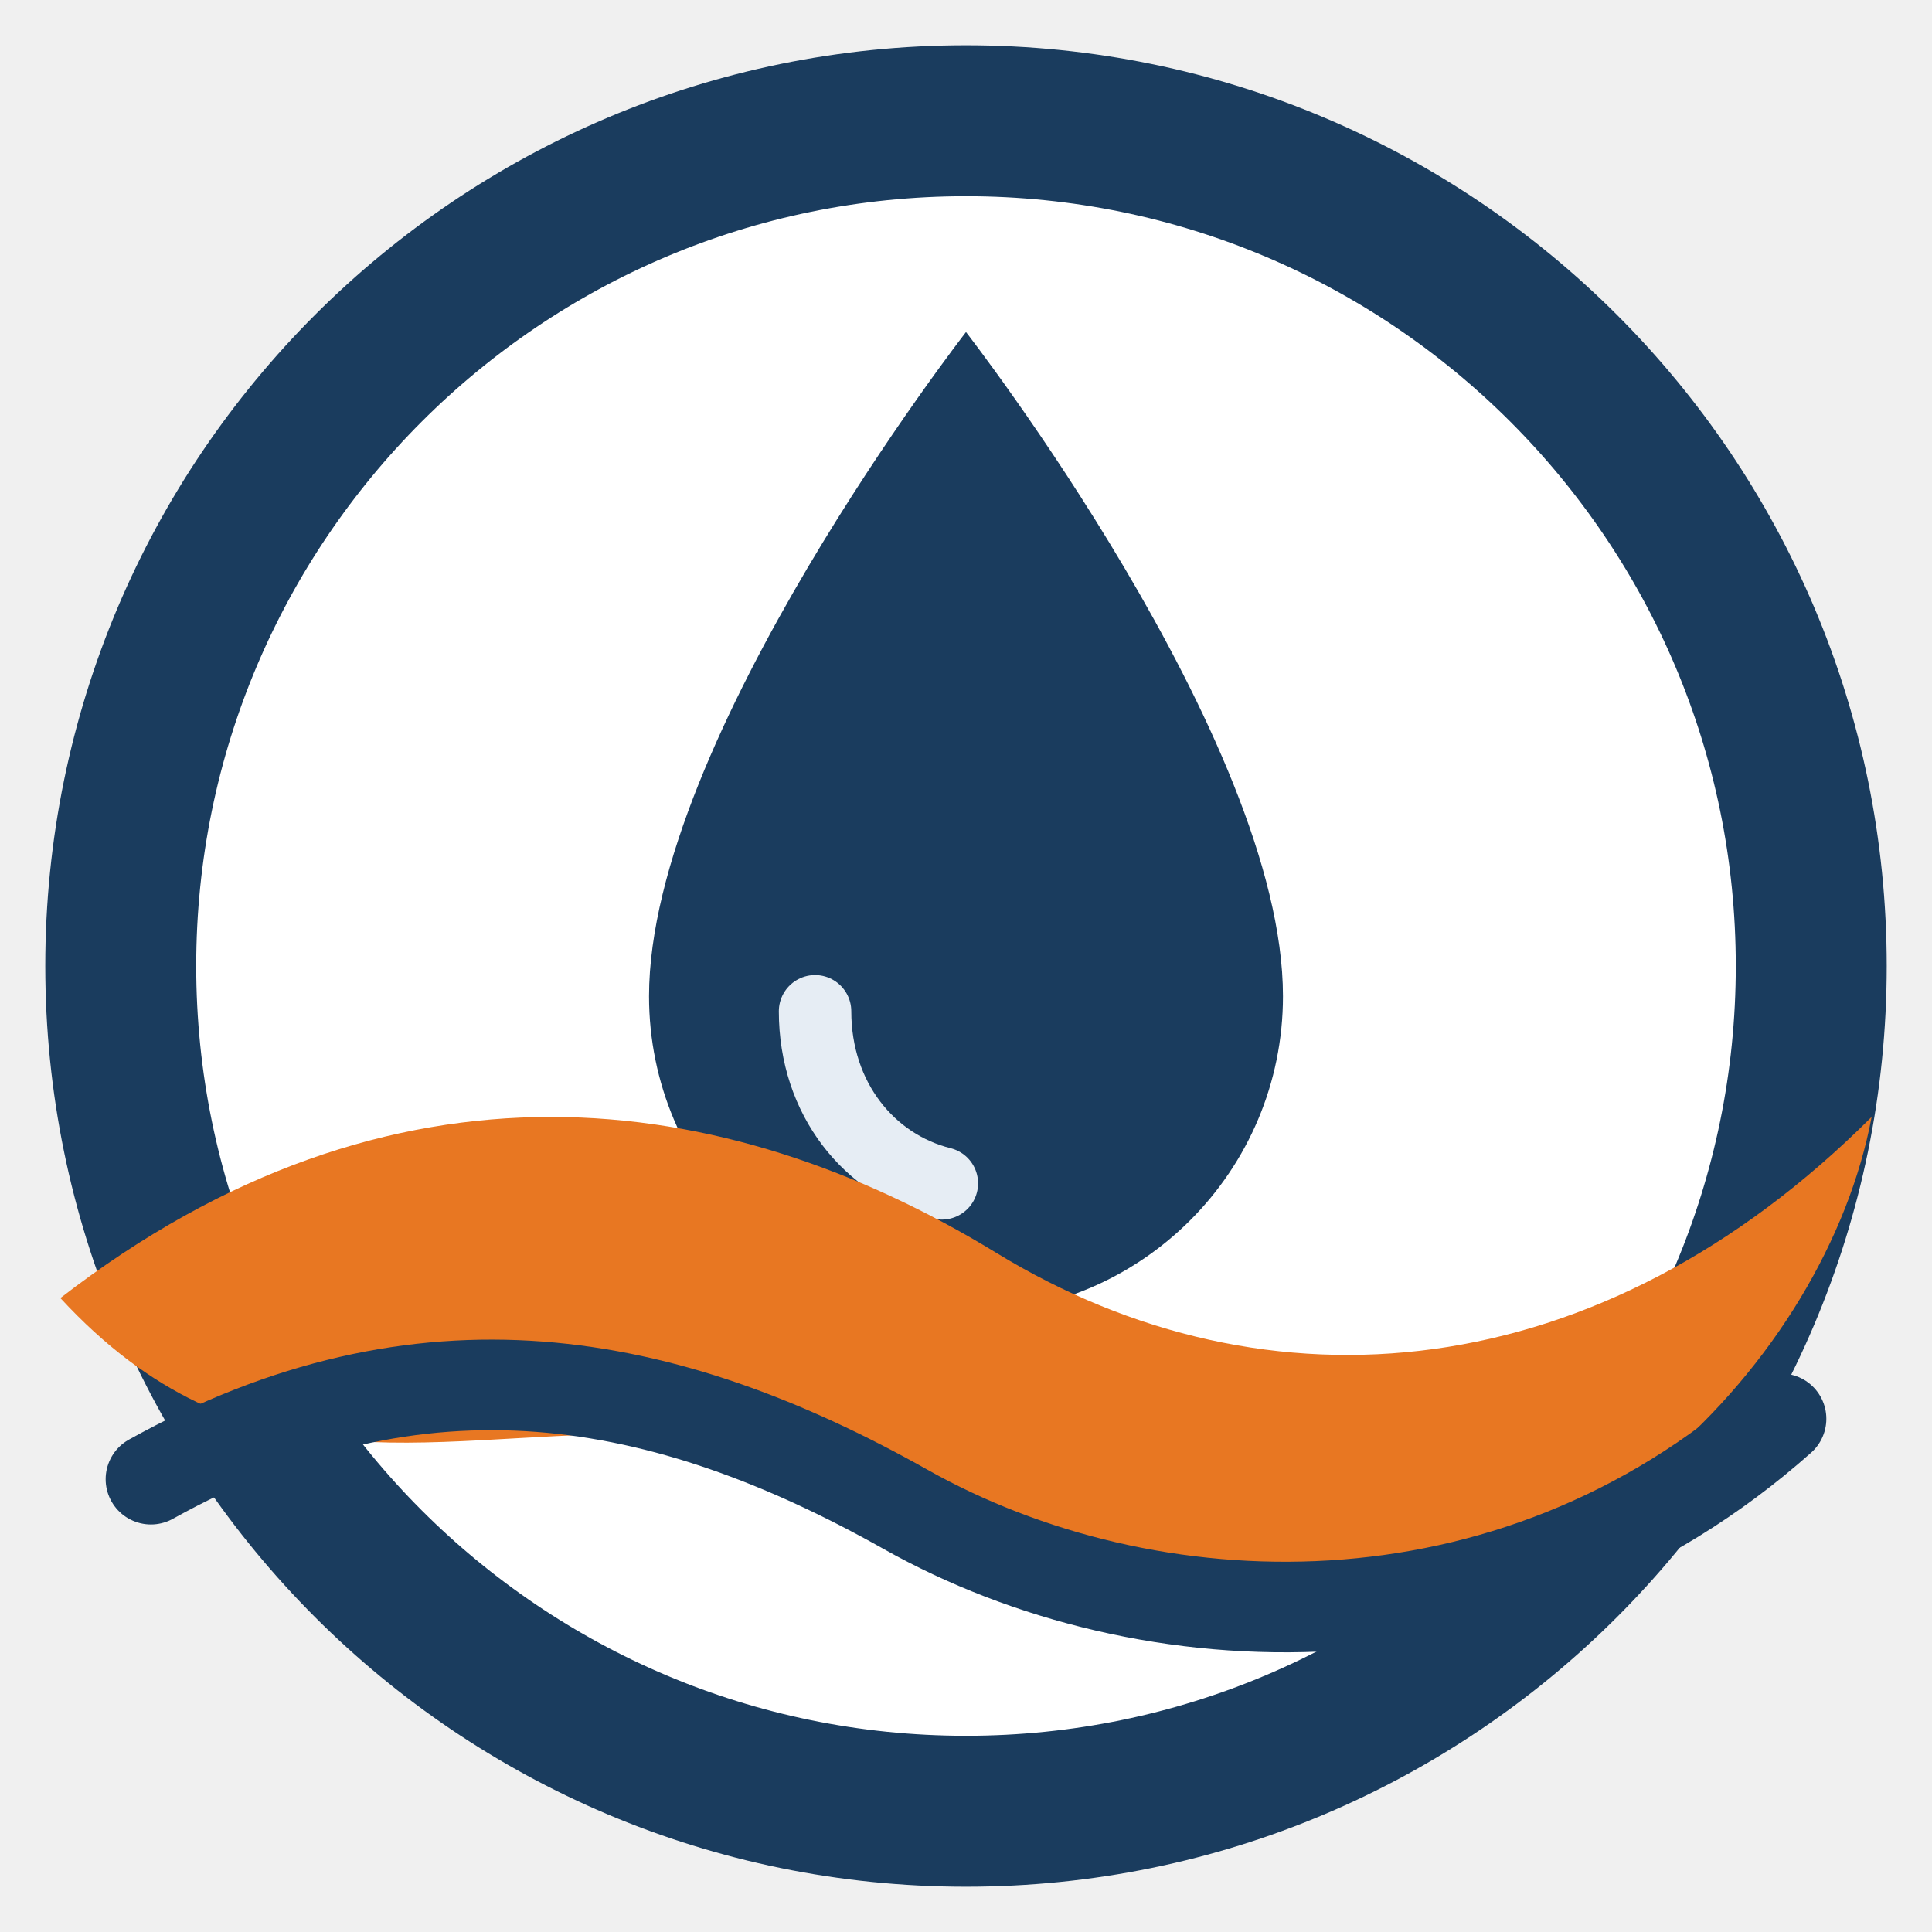
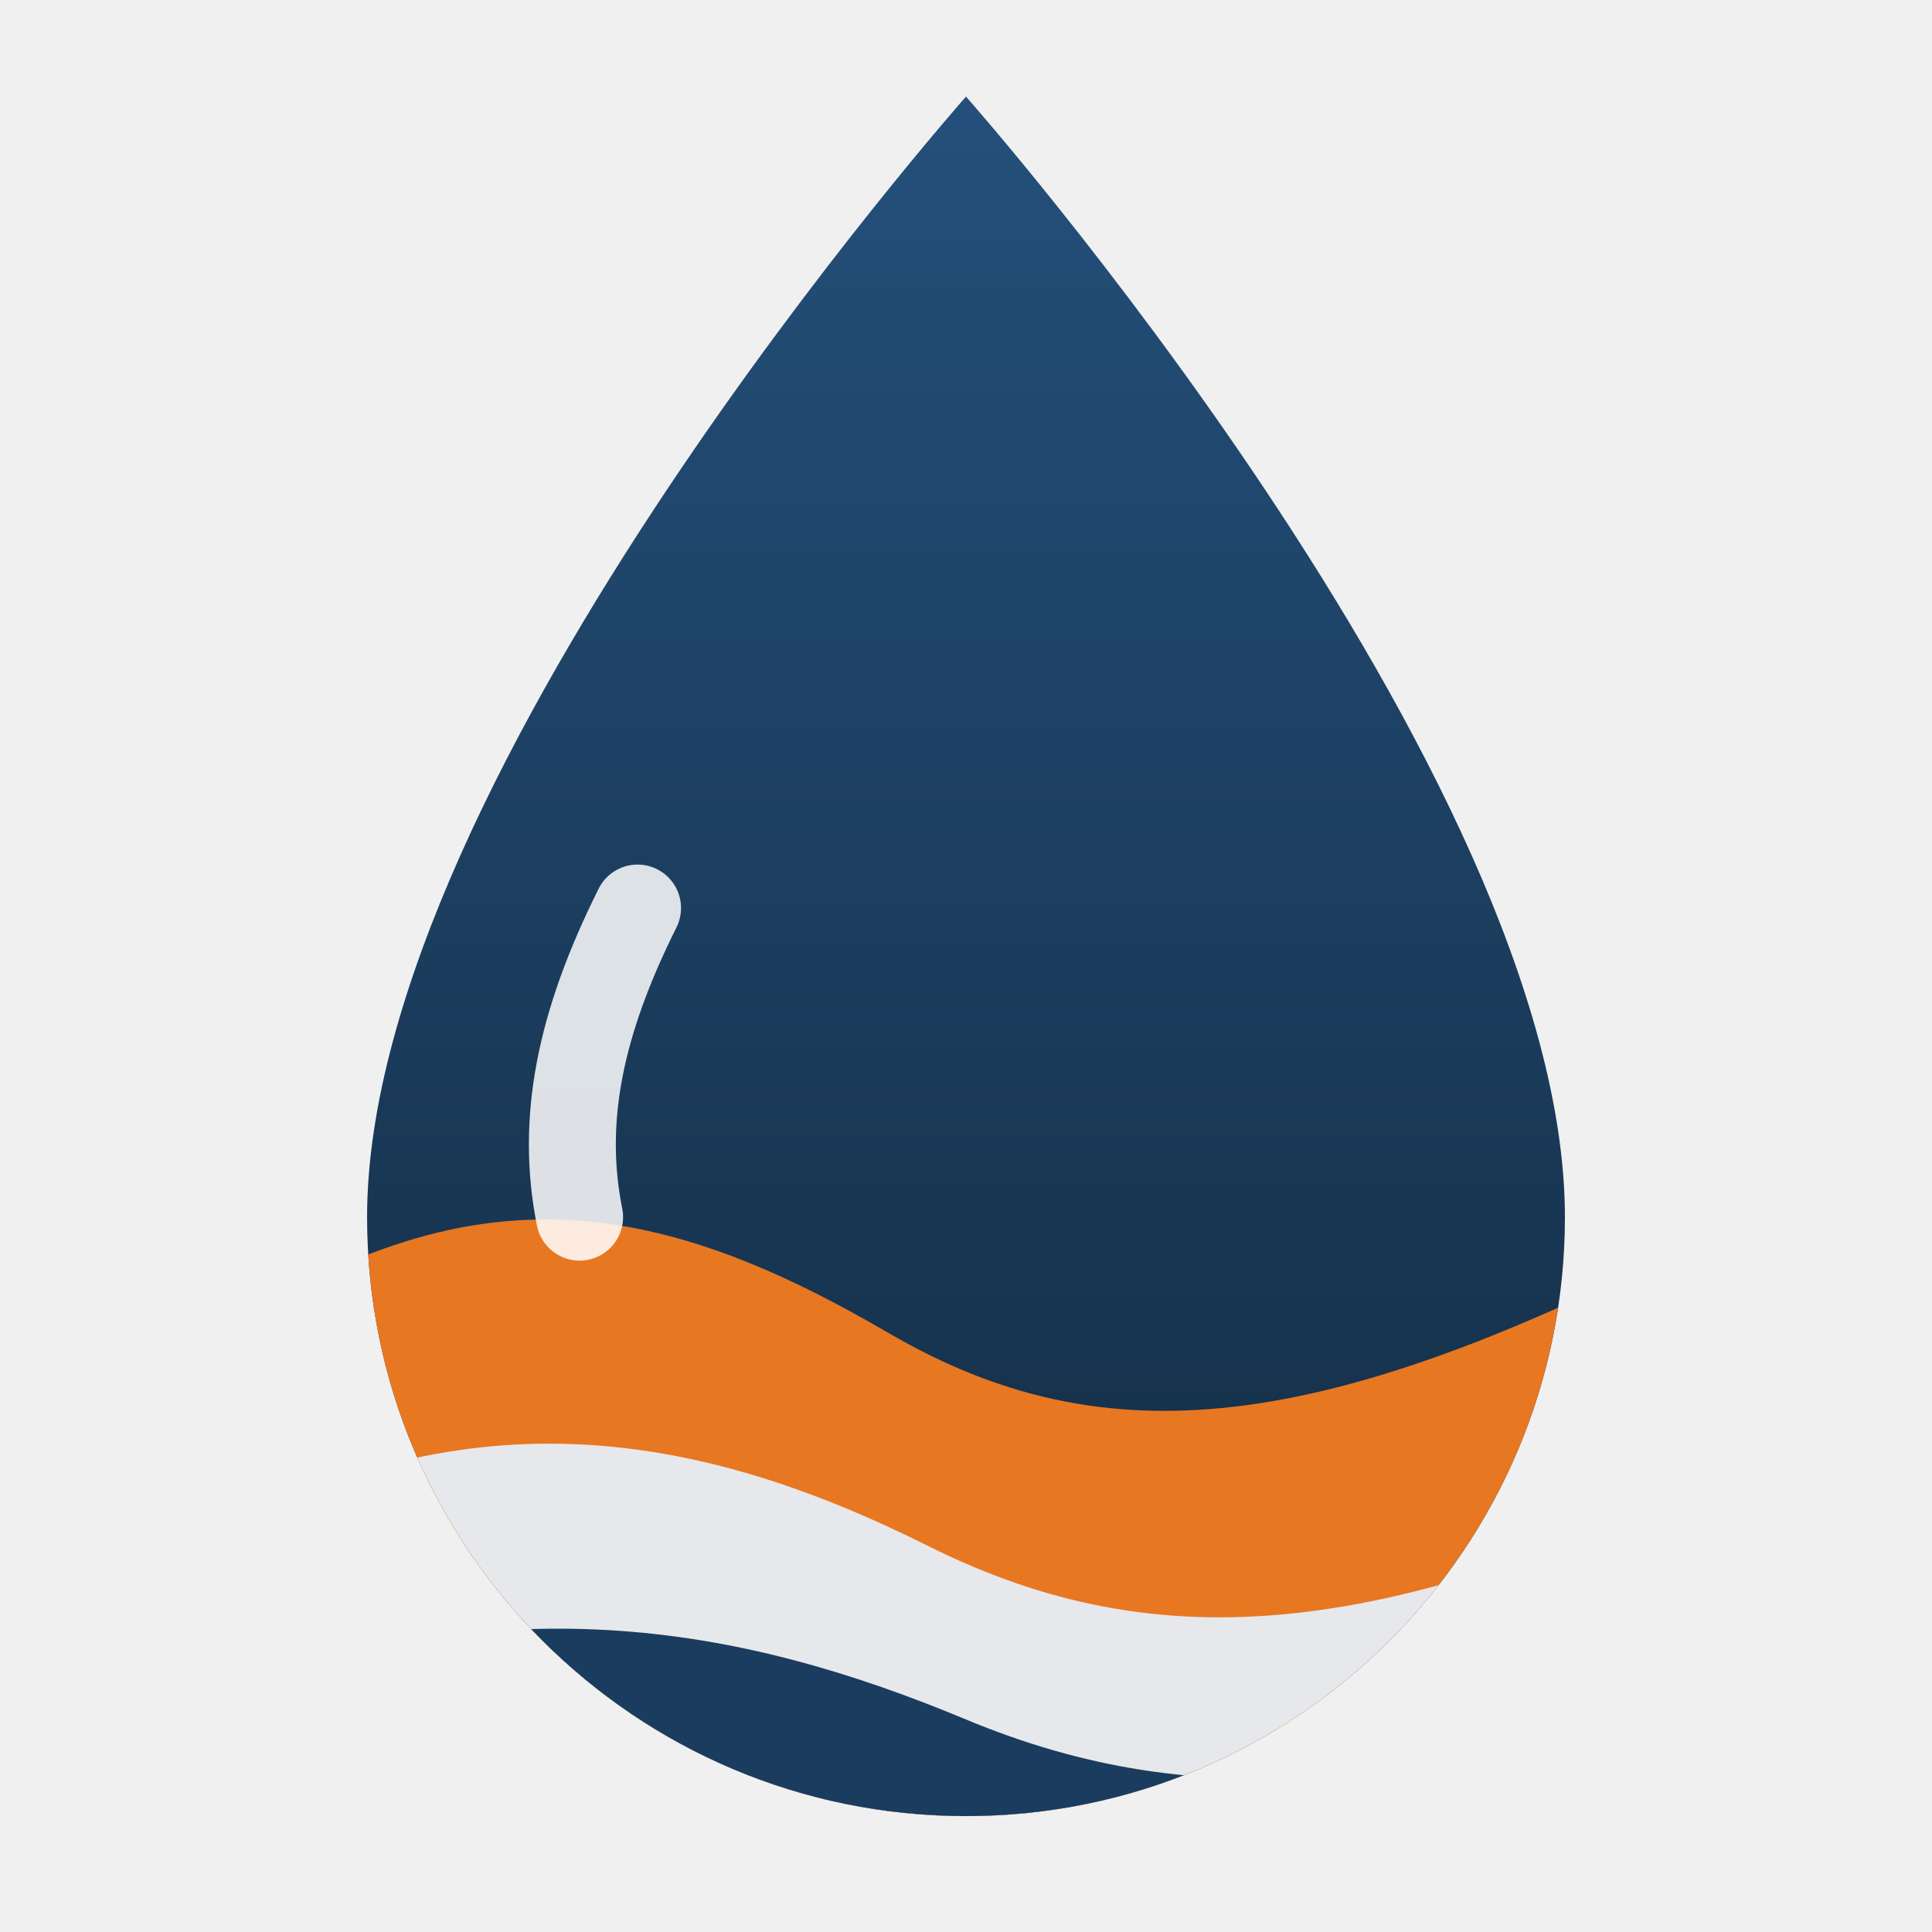
- <svg xmlns="http://www.w3.org/2000/svg" viewBox="0 0 64 64" width="64" height="64" role="img" aria-label="Pflugerville Water Softener">
-   <circle cx="32" cy="32" r="28" fill="#FFFFFF" stroke="#1A3C5E" stroke-width="5" />
-   <path d="M32 11C32 11 21.5 24.5 21.5 33C21.5 38.8 26.2 43.5 32 43.5C37.8 43.5 42.5 38.8 42.5 33C42.5 24.5 32 11 32 11Z" fill="#1A3C5E" />
-   <path d="M27 33.5C27 36.4 28.8 38.6 31.2 39.2" fill="none" stroke="#E6EDF4" stroke-width="2.4" stroke-linecap="round" />
-   <path d="M2 43C13 34.5 24 36 33 41.5C42 47 53 46 62 37C60.5 45 52 54 41 53C33 52.5 28 47.5 21 47.5C14 47.5 8 49.5 2 43Z" fill="#E87722" />
-   <path d="M5 49C14 44 22 45.5 30 50C38 54.5 50 55 59 47" fill="none" stroke="#1A3C5E" stroke-width="3" stroke-linecap="round" />
+ <svg xmlns="http://www.w3.org/2000/svg" width="64" height="64" viewBox="0 0 100 100" role="img" aria-label="New Braunfels Elite Water Softener">
+   <defs>
+     <clipPath id="f">
+       <path d="M50 5 C50 5 19 40 19 63 A31 31 0 0 0 81 63 C81 40 50 5 50 5 Z" />
+     </clipPath>
+     <linearGradient id="fg" x1="0" y1="0" x2="0" y2="1">
+       <stop offset="0" stop-color="#24507B" />
+       <stop offset="1" stop-color="#12293F" />
+     </linearGradient>
+   </defs>
+   <path d="M50 5 C50 5 19 40 19 63 A31 31 0 0 0 81 63 C81 40 50 5 50 5 Z" fill="url(#fg)" />
+   <g clip-path="url(#f)">
+     <path d="M10 70 C24 60 34 62 46 69 C58 76 70 74 92 62 L92 100 L10 100 Z" fill="#E87722" />
+     <path d="M10 80 C24 72 36 74 48 80 C60 86 72 85 92 75 L92 100 L10 100 Z" fill="#E6EDF4" opacity="0.95" />
+     <path d="M10 88 C26 82 38 84 50 89 C62 94 74 93 92 85 L92 100 L10 100 Z" fill="#1A3C5E" />
+   </g>
+   <path d="M33 47 C30 53 29 58 30 63" fill="none" stroke="#FFFFFF" stroke-width="4.5" stroke-linecap="round" opacity="0.85" />
</svg>
